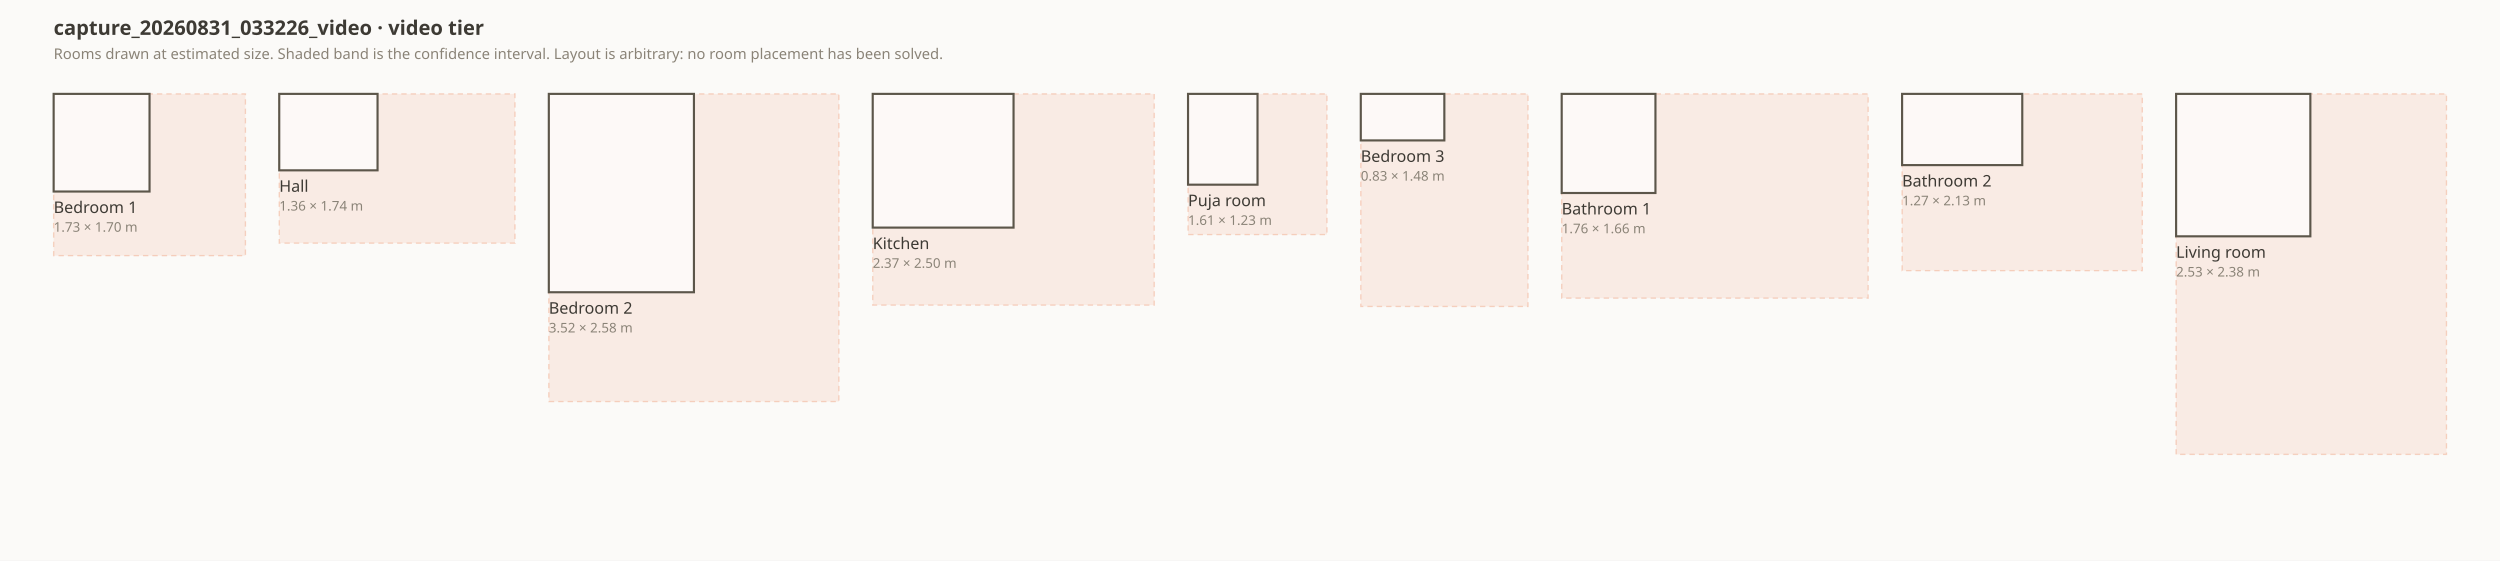
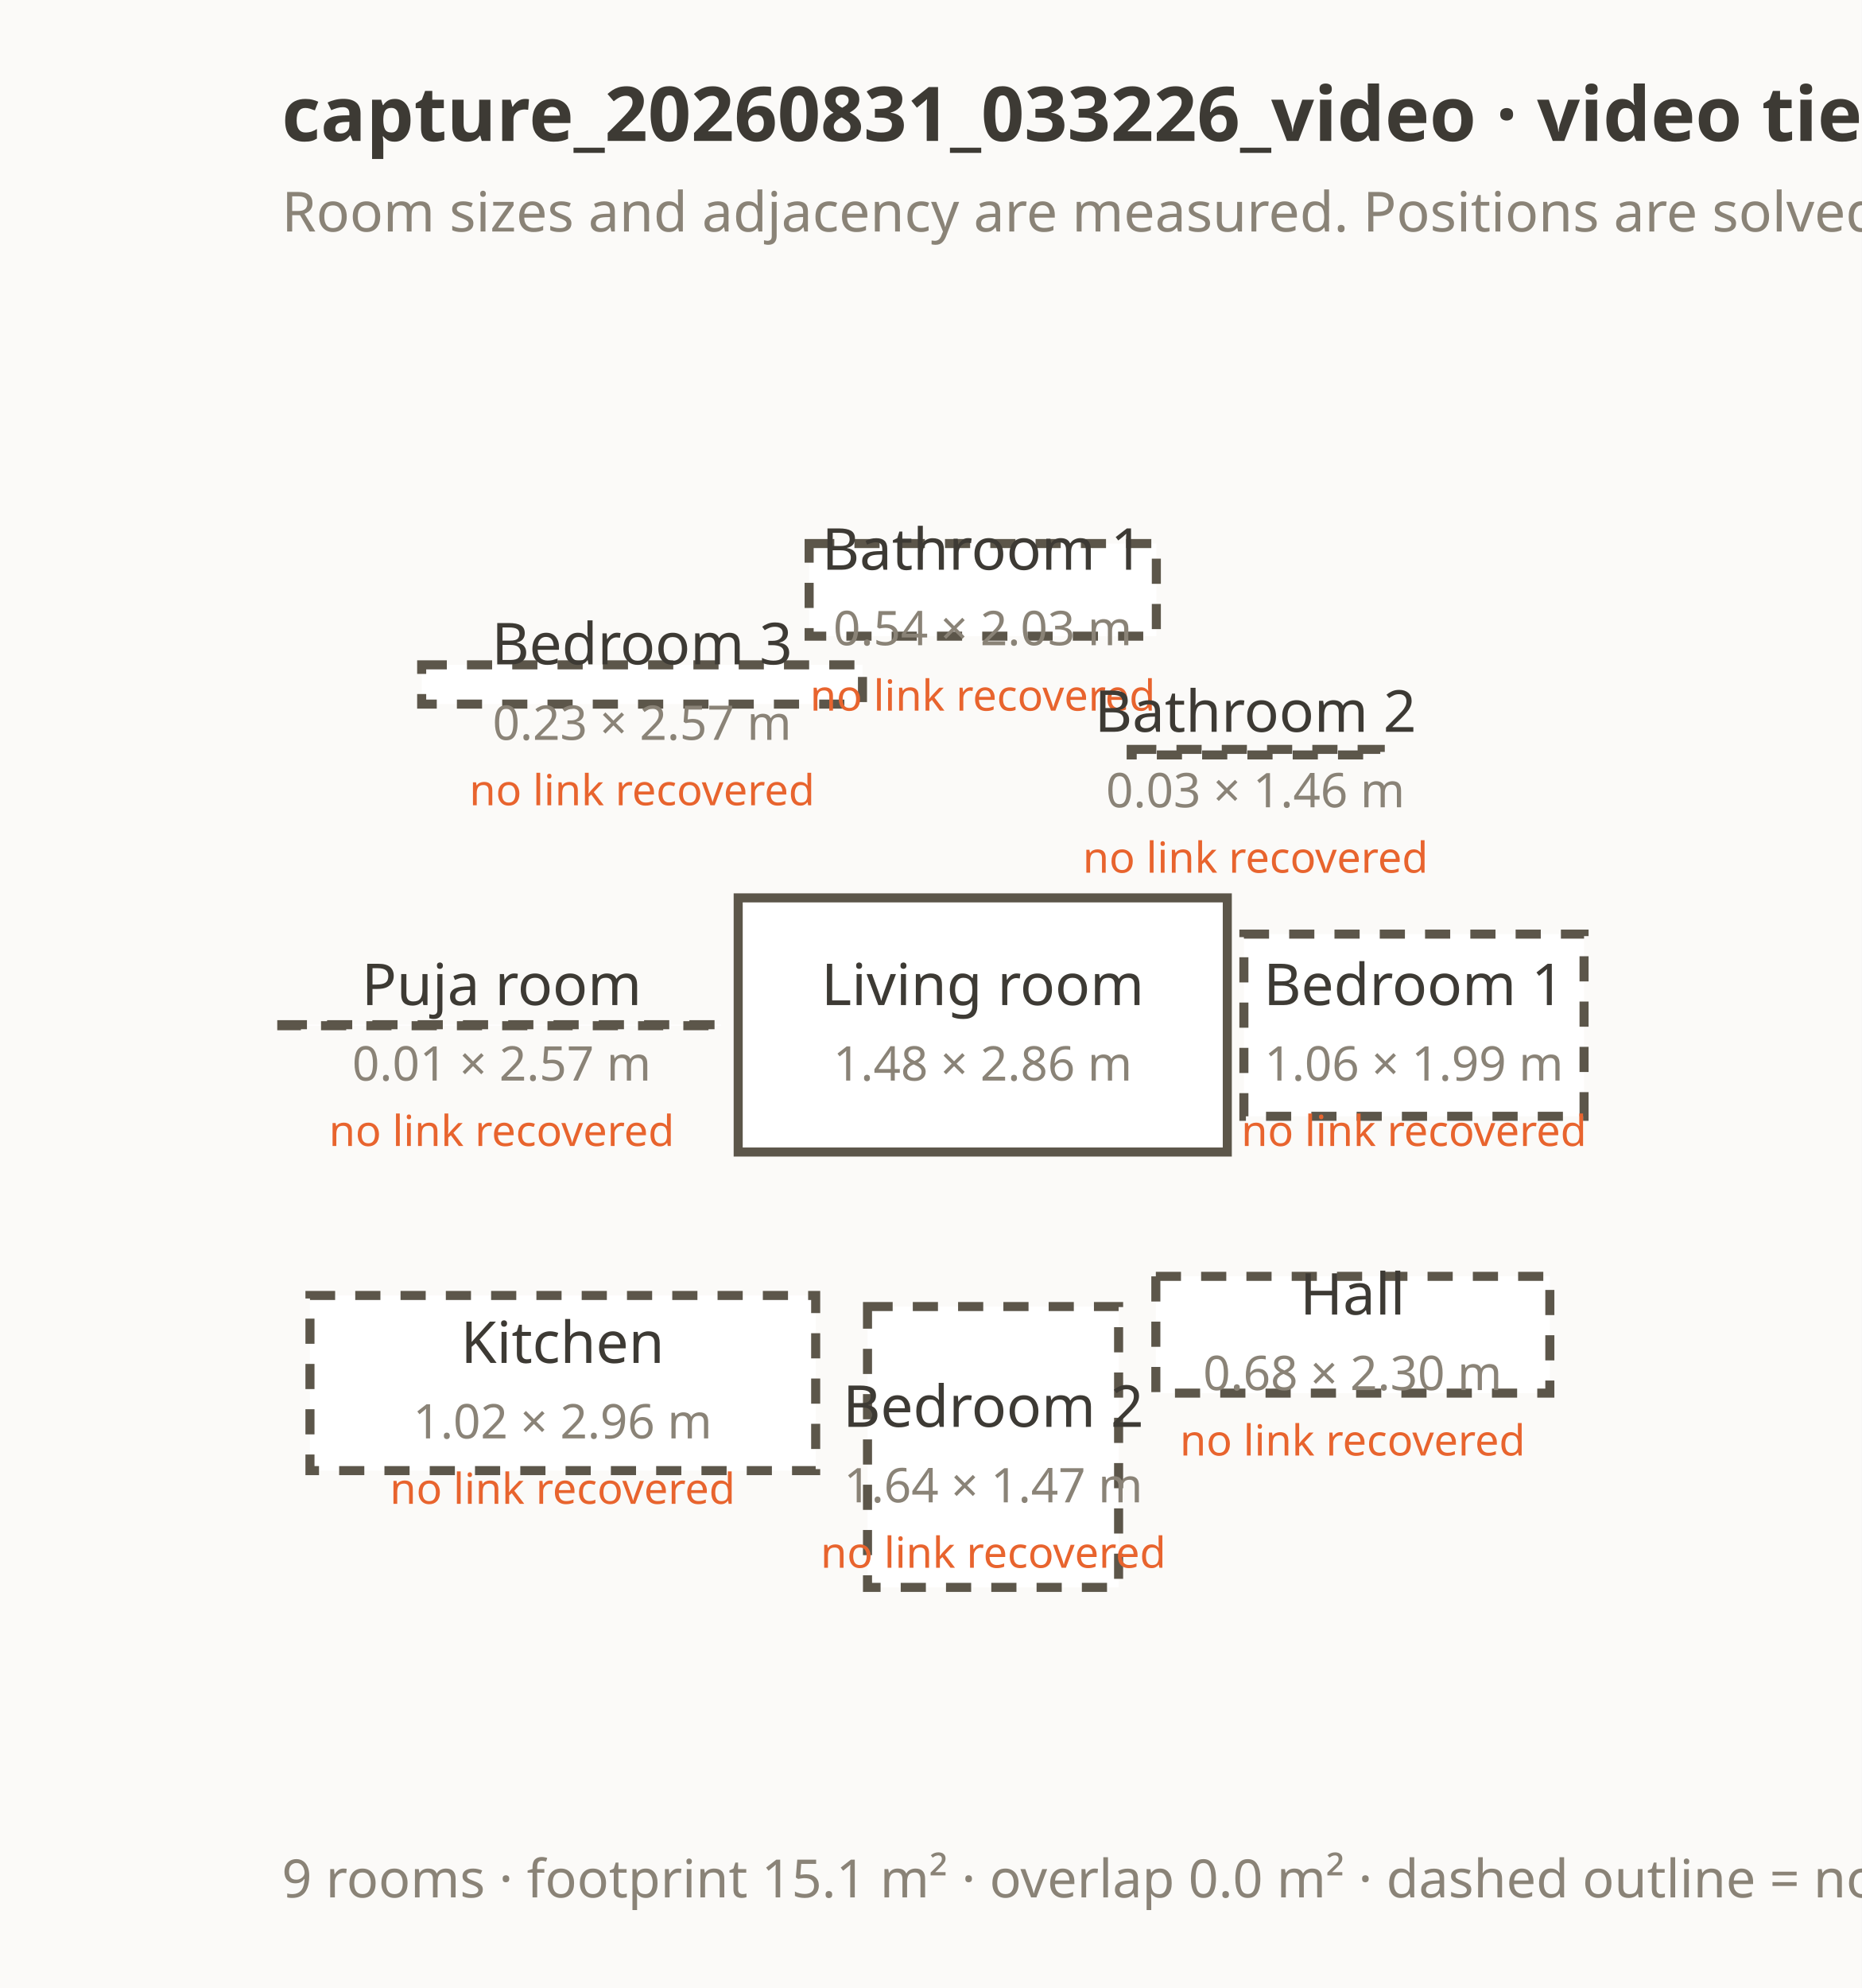
- <svg xmlns="http://www.w3.org/2000/svg" width="1864" height="418" viewBox="0 0 1864 418" font-family="ui-sans-serif,system-ui,sans-serif">
-   <rect width="1864" height="418" fill="#fbfaf8" />
-   <text x="40" y="26" font-size="15" font-weight="600" fill="#3d3a34">capture_20260831_033226_video · video tier</text>
-   <text x="40" y="44" font-size="11" fill="#8a8377">Rooms drawn at estimated size. Shaded band is the confidence interval. Layout is arbitrary: no room placement has been solved.</text>
-   <rect x="40.0" y="70.0" width="143.0" height="120.6" fill="#e8642e" fill-opacity="0.10" stroke="#e8642e" stroke-opacity="0.25" stroke-dasharray="4 3" />
-   <rect x="40.0" y="70.0" width="71.5" height="72.8" fill="#ffffff" fill-opacity="0.7" stroke="#5c564a" stroke-width="1.6" />
-   <text x="40.0" y="158.8" font-size="12" fill="#3d3a34">Bedroom 1</text>
-   <text x="40.0" y="172.8" font-size="10" fill="#8a8377">1.73 × 1.70 m</text>
-   <rect x="208.2" y="70.0" width="175.8" height="111.3" fill="#e8642e" fill-opacity="0.10" stroke="#e8642e" stroke-opacity="0.25" stroke-dasharray="4 3" />
-   <rect x="208.2" y="70.0" width="73.3" height="57.0" fill="#ffffff" fill-opacity="0.7" stroke="#5c564a" stroke-width="1.6" />
-   <text x="208.2" y="143.0" font-size="12" fill="#3d3a34">Hall</text>
-   <text x="208.2" y="157.0" font-size="10" fill="#8a8377">1.36 × 1.74 m</text>
-   <rect x="409.2" y="70.0" width="216.3" height="229.4" fill="#e8642e" fill-opacity="0.10" stroke="#e8642e" stroke-opacity="0.25" stroke-dasharray="4 3" />
-   <rect x="409.2" y="70.0" width="108.2" height="147.9" fill="#ffffff" fill-opacity="0.7" stroke="#5c564a" stroke-width="1.6" />
-   <text x="409.2" y="233.9" font-size="12" fill="#3d3a34">Bedroom 2</text>
-   <text x="409.2" y="247.9" font-size="10" fill="#8a8377">3.52 × 2.58 m</text>
-   <rect x="650.7" y="70.0" width="209.9" height="157.5" fill="#e8642e" fill-opacity="0.10" stroke="#e8642e" stroke-opacity="0.25" stroke-dasharray="4 3" />
-   <rect x="650.7" y="70.0" width="105.0" height="99.7" fill="#ffffff" fill-opacity="0.7" stroke="#5c564a" stroke-width="1.6" />
-   <text x="650.7" y="185.7" font-size="12" fill="#3d3a34">Kitchen</text>
-   <text x="650.7" y="199.7" font-size="10" fill="#8a8377">2.37 × 2.50 m</text>
-   <rect x="885.8" y="70.0" width="103.6" height="104.9" fill="#e8642e" fill-opacity="0.10" stroke="#e8642e" stroke-opacity="0.25" stroke-dasharray="4 3" />
-   <rect x="885.8" y="70.0" width="51.8" height="67.7" fill="#ffffff" fill-opacity="0.7" stroke="#5c564a" stroke-width="1.6" />
-   <text x="885.8" y="153.7" font-size="12" fill="#3d3a34">Puja room</text>
-   <text x="885.8" y="167.7" font-size="10" fill="#8a8377">1.61 × 1.23 m</text>
-   <rect x="1014.6" y="70.0" width="124.7" height="158.5" fill="#e8642e" fill-opacity="0.10" stroke="#e8642e" stroke-opacity="0.25" stroke-dasharray="4 3" />
-   <rect x="1014.6" y="70.0" width="62.3" height="34.7" fill="#ffffff" fill-opacity="0.7" stroke="#5c564a" stroke-width="1.6" />
-   <text x="1014.6" y="120.7" font-size="12" fill="#3d3a34">Bedroom 3</text>
-   <text x="1014.6" y="134.7" font-size="10" fill="#8a8377">0.83 × 1.48 m</text>
-   <rect x="1164.4" y="70.0" width="228.5" height="152.3" fill="#e8642e" fill-opacity="0.10" stroke="#e8642e" stroke-opacity="0.25" stroke-dasharray="4 3" />
-   <rect x="1164.4" y="70.0" width="69.9" height="73.9" fill="#ffffff" fill-opacity="0.7" stroke="#5c564a" stroke-width="1.6" />
-   <text x="1164.4" y="159.9" font-size="12" fill="#3d3a34">Bathroom 1</text>
-   <text x="1164.4" y="173.9" font-size="10" fill="#8a8377">1.76 × 1.66 m</text>
-   <rect x="1418.2" y="70.0" width="179.1" height="131.8" fill="#e8642e" fill-opacity="0.10" stroke="#e8642e" stroke-opacity="0.25" stroke-dasharray="4 3" />
-   <rect x="1418.2" y="70.0" width="89.6" height="53.1" fill="#ffffff" fill-opacity="0.7" stroke="#5c564a" stroke-width="1.6" />
-   <text x="1418.2" y="139.1" font-size="12" fill="#3d3a34">Bathroom 2</text>
-   <text x="1418.2" y="153.1" font-size="10" fill="#8a8377">1.27 × 2.13 m</text>
-   <rect x="1622.5" y="70.0" width="201.6" height="268.8" fill="#e8642e" fill-opacity="0.10" stroke="#e8642e" stroke-opacity="0.25" stroke-dasharray="4 3" />
-   <rect x="1622.5" y="70.0" width="100.1" height="106.2" fill="#ffffff" fill-opacity="0.7" stroke="#5c564a" stroke-width="1.6" />
-   <text x="1622.5" y="192.2" font-size="12" fill="#3d3a34">Living room</text>
-   <text x="1622.5" y="206.2" font-size="10" fill="#8a8377">2.53 × 2.38 m</text>
+ <svg xmlns="http://www.w3.org/2000/svg" width="370" height="395" viewBox="0 0 370 395" font-family="ui-sans-serif,system-ui,sans-serif">
+   <rect width="370" height="395" fill="#fbfaf8" />
+   <text x="56" y="28" font-size="15" font-weight="600" fill="#3d3a34">capture_20260831_033226_video · video tier</text>
+   <text x="56" y="46" font-size="11" fill="#8a8377">Room sizes and adjacency are measured. Positions are solved so neighbours touch and none overlap — they are not surveyed.</text>
+   <polygon points="247.2,185.6 314.8,185.6 314.8,221.8 247.2,221.8" fill="#ffffff" stroke="#5c564a" stroke-width="1.8" stroke-dasharray="5 4" />
+   <text x="281.0" y="199.7" font-size="11.5" text-anchor="middle" fill="#3d3a34">Bedroom 1</text>
+   <text x="281.0" y="214.7" font-size="9.5" text-anchor="middle" fill="#8a8377">1.06 × 1.99 m</text>
+   <text x="281.0" y="227.7" font-size="8.5" text-anchor="middle" fill="#e8642e">no link recovered</text>
+   <polygon points="229.7,253.6 308.0,253.6 308.0,276.8 229.7,276.8" fill="#ffffff" stroke="#5c564a" stroke-width="1.8" stroke-dasharray="5 4" />
+   <text x="268.8" y="261.2" font-size="11.5" text-anchor="middle" fill="#3d3a34">Hall</text>
+   <text x="268.8" y="276.2" font-size="9.5" text-anchor="middle" fill="#8a8377">0.68 × 2.30 m</text>
+   <text x="268.8" y="289.2" font-size="8.5" text-anchor="middle" fill="#e8642e">no link recovered</text>
+   <polygon points="172.4,259.6 222.3,259.6 222.3,315.4 172.4,315.4" fill="#ffffff" stroke="#5c564a" stroke-width="1.8" stroke-dasharray="5 4" />
+   <text x="197.4" y="283.5" font-size="11.5" text-anchor="middle" fill="#3d3a34">Bedroom 2</text>
+   <text x="197.4" y="298.5" font-size="9.5" text-anchor="middle" fill="#8a8377">1.64 × 1.47 m</text>
+   <text x="197.4" y="311.5" font-size="8.5" text-anchor="middle" fill="#e8642e">no link recovered</text>
+   <polygon points="61.6,257.4 162.1,257.4 162.1,292.2 61.6,292.2" fill="#ffffff" stroke="#5c564a" stroke-width="1.8" stroke-dasharray="5 4" />
+   <text x="111.8" y="270.8" font-size="11.5" text-anchor="middle" fill="#3d3a34">Kitchen</text>
+   <text x="111.8" y="285.8" font-size="9.5" text-anchor="middle" fill="#8a8377">1.02 × 2.96 m</text>
+   <text x="111.8" y="298.8" font-size="8.5" text-anchor="middle" fill="#e8642e">no link recovered</text>
+   <polygon points="56.0,203.6 143.3,203.6 143.3,203.8 56.0,203.8" fill="#ffffff" stroke="#5c564a" stroke-width="1.8" stroke-dasharray="5 4" />
+   <text x="99.7" y="199.7" font-size="11.5" text-anchor="middle" fill="#3d3a34">Puja room</text>
+   <text x="99.7" y="214.7" font-size="9.5" text-anchor="middle" fill="#8a8377">0.01 × 2.57 m</text>
+   <text x="99.7" y="227.7" font-size="8.5" text-anchor="middle" fill="#e8642e">no link recovered</text>
+   <polygon points="83.8,132.1 171.4,132.1 171.4,139.9 83.8,139.9" fill="#ffffff" stroke="#5c564a" stroke-width="1.8" stroke-dasharray="5 4" />
+   <text x="127.6" y="132.0" font-size="11.5" text-anchor="middle" fill="#3d3a34">Bedroom 3</text>
+   <text x="127.6" y="147.0" font-size="9.5" text-anchor="middle" fill="#8a8377">0.23 × 2.57 m</text>
+   <text x="127.6" y="160.0" font-size="8.5" text-anchor="middle" fill="#e8642e">no link recovered</text>
+   <polygon points="160.8,108.0 229.8,108.0 229.8,126.4 160.8,126.4" fill="#ffffff" stroke="#5c564a" stroke-width="1.8" stroke-dasharray="5 4" />
+   <text x="195.3" y="113.2" font-size="11.5" text-anchor="middle" fill="#3d3a34">Bathroom 1</text>
+   <text x="195.3" y="128.2" font-size="9.5" text-anchor="middle" fill="#8a8377">0.54 × 2.03 m</text>
+   <text x="195.3" y="141.2" font-size="8.5" text-anchor="middle" fill="#e8642e">no link recovered</text>
+   <polygon points="224.8,148.9 274.3,148.9 274.3,150.0 224.8,150.0" fill="#ffffff" stroke="#5c564a" stroke-width="1.8" stroke-dasharray="5 4" />
+   <text x="249.5" y="145.4" font-size="11.5" text-anchor="middle" fill="#3d3a34">Bathroom 2</text>
+   <text x="249.5" y="160.4" font-size="9.5" text-anchor="middle" fill="#8a8377">0.03 × 1.46 m</text>
+   <text x="249.5" y="173.4" font-size="8.5" text-anchor="middle" fill="#e8642e">no link recovered</text>
+   <polygon points="146.7,178.4 243.9,178.4 243.9,228.9 146.7,228.9" fill="#ffffff" stroke="#5c564a" stroke-width="1.8" />
+   <text x="195.3" y="199.7" font-size="11.5" text-anchor="middle" fill="#3d3a34">Living room</text>
+   <text x="195.3" y="214.7" font-size="9.5" text-anchor="middle" fill="#8a8377">1.48 × 2.86 m</text>
+   <text x="56" y="377" font-size="10.5" fill="#8a8377">9 rooms · footprint 15.1 m² · overlap 0.0 m² · dashed outline = no adjacency recovered</text>
</svg>
